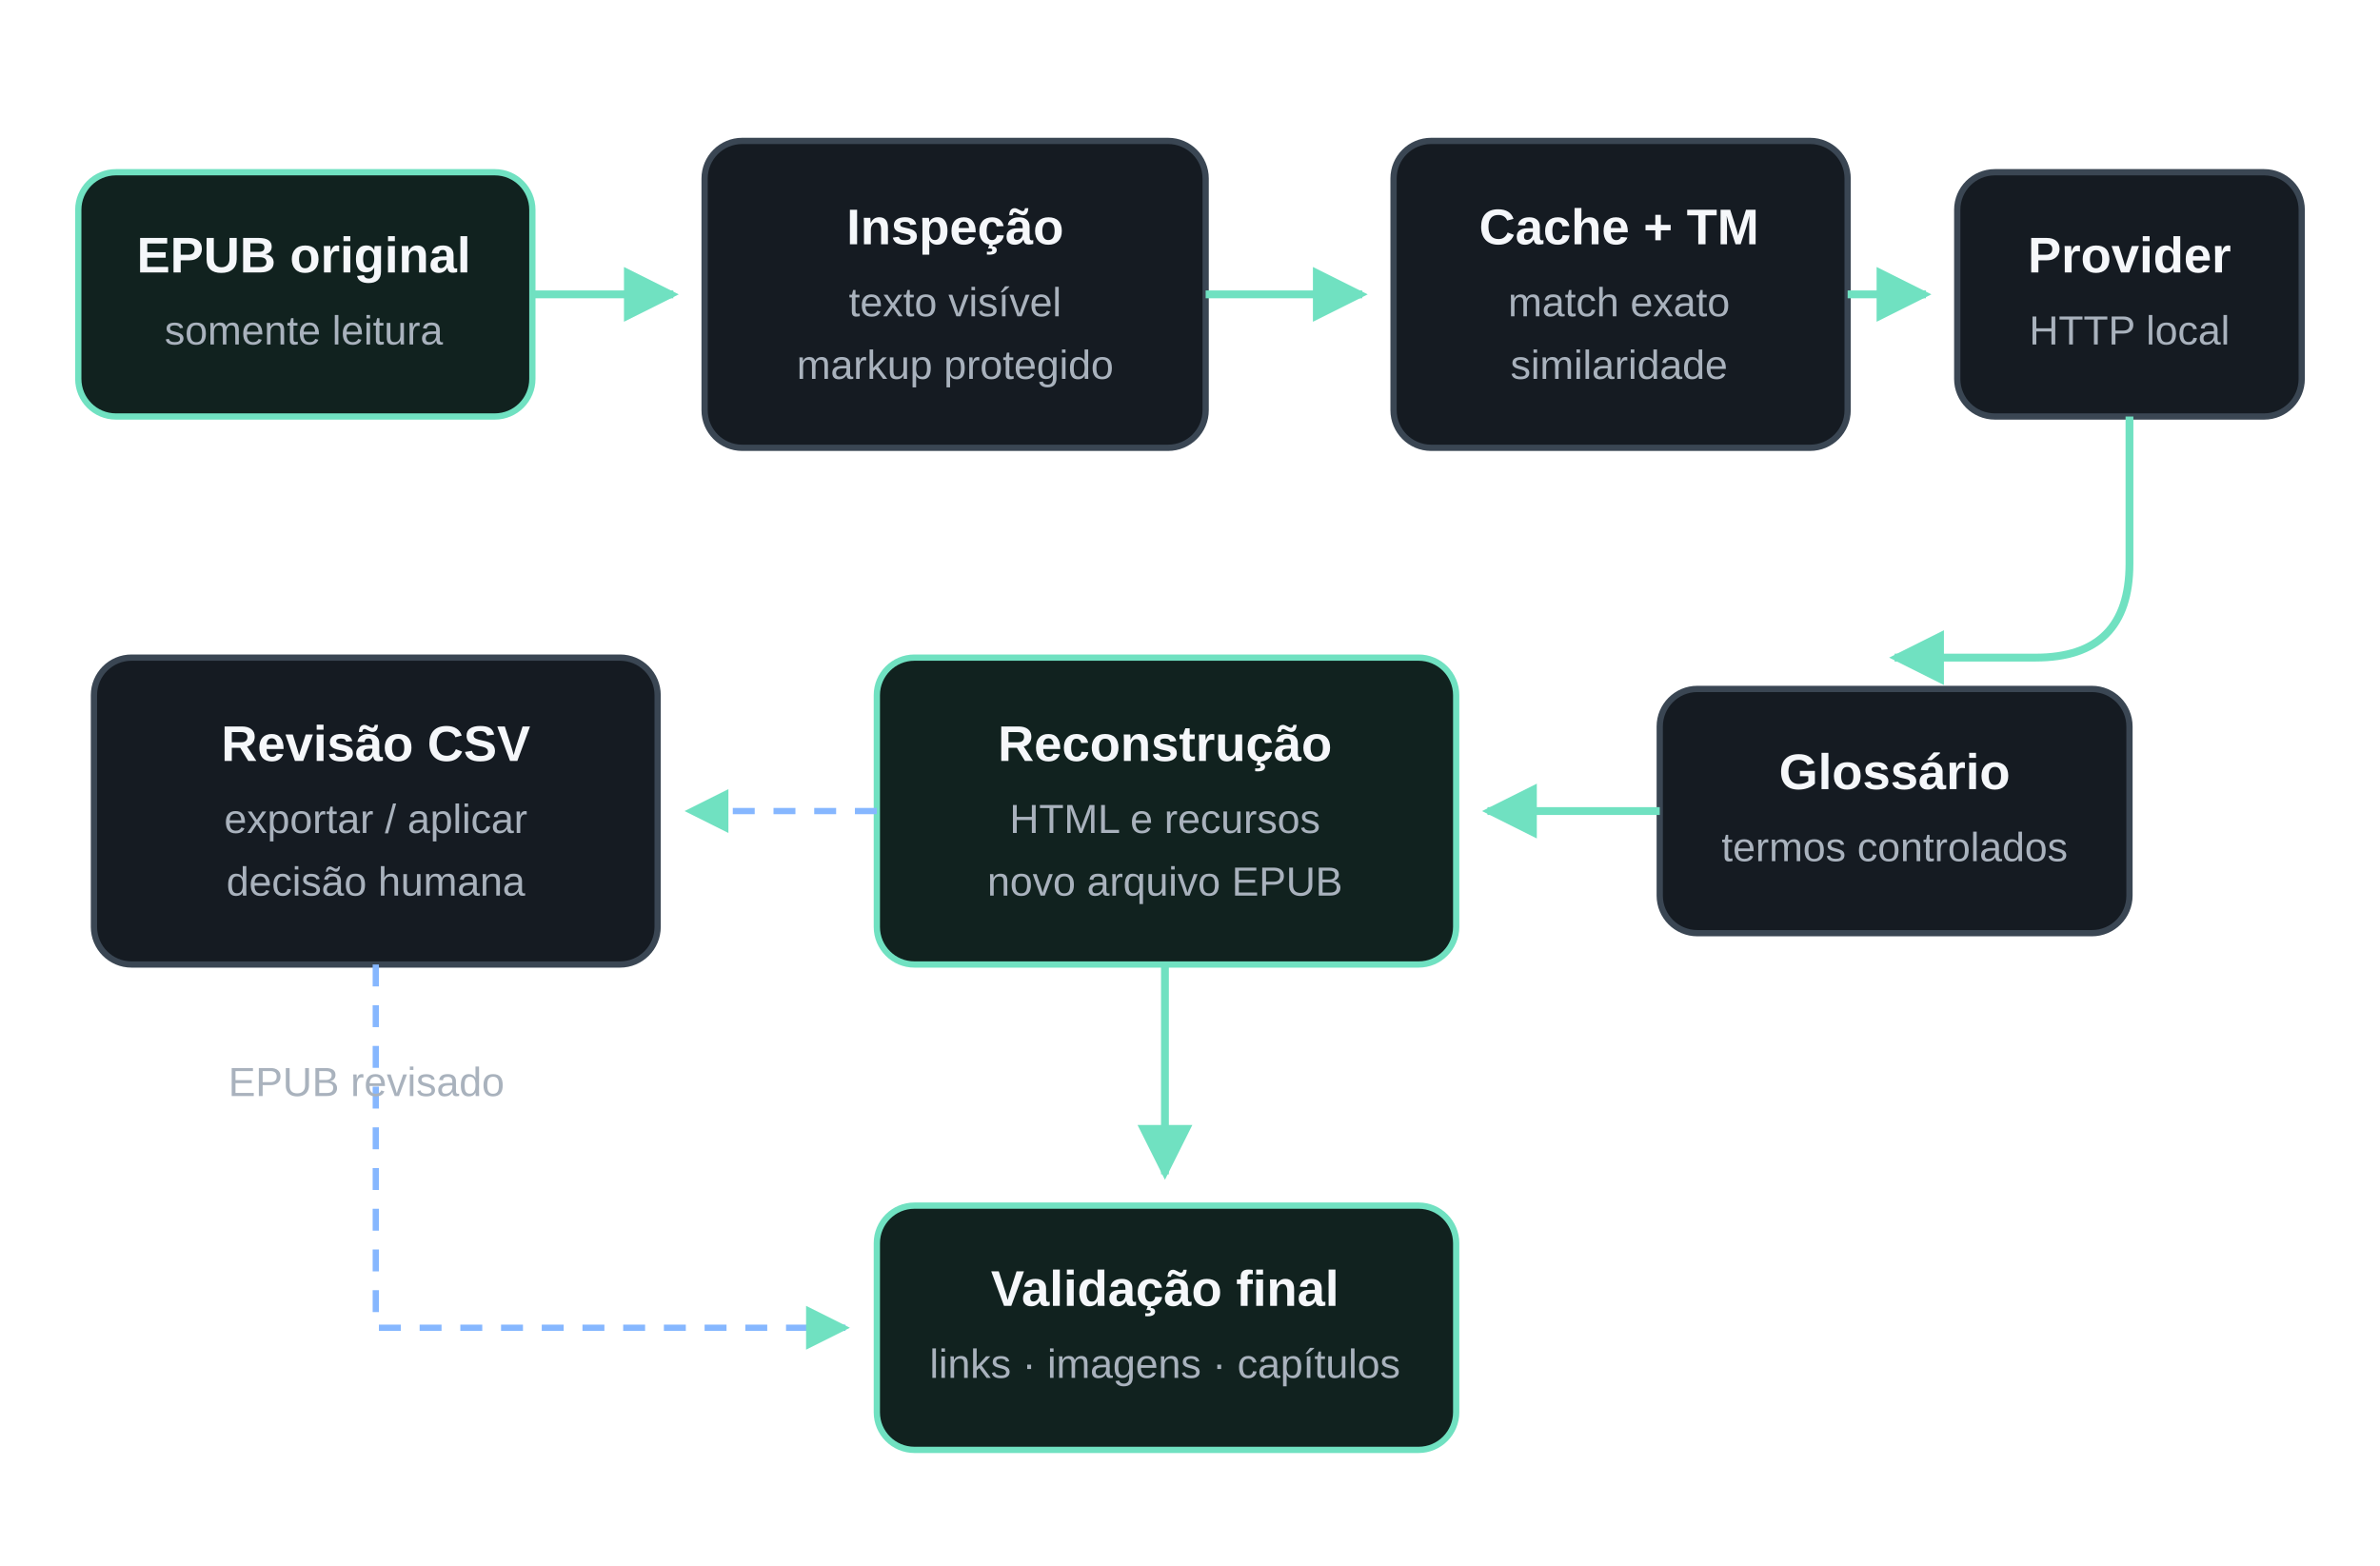
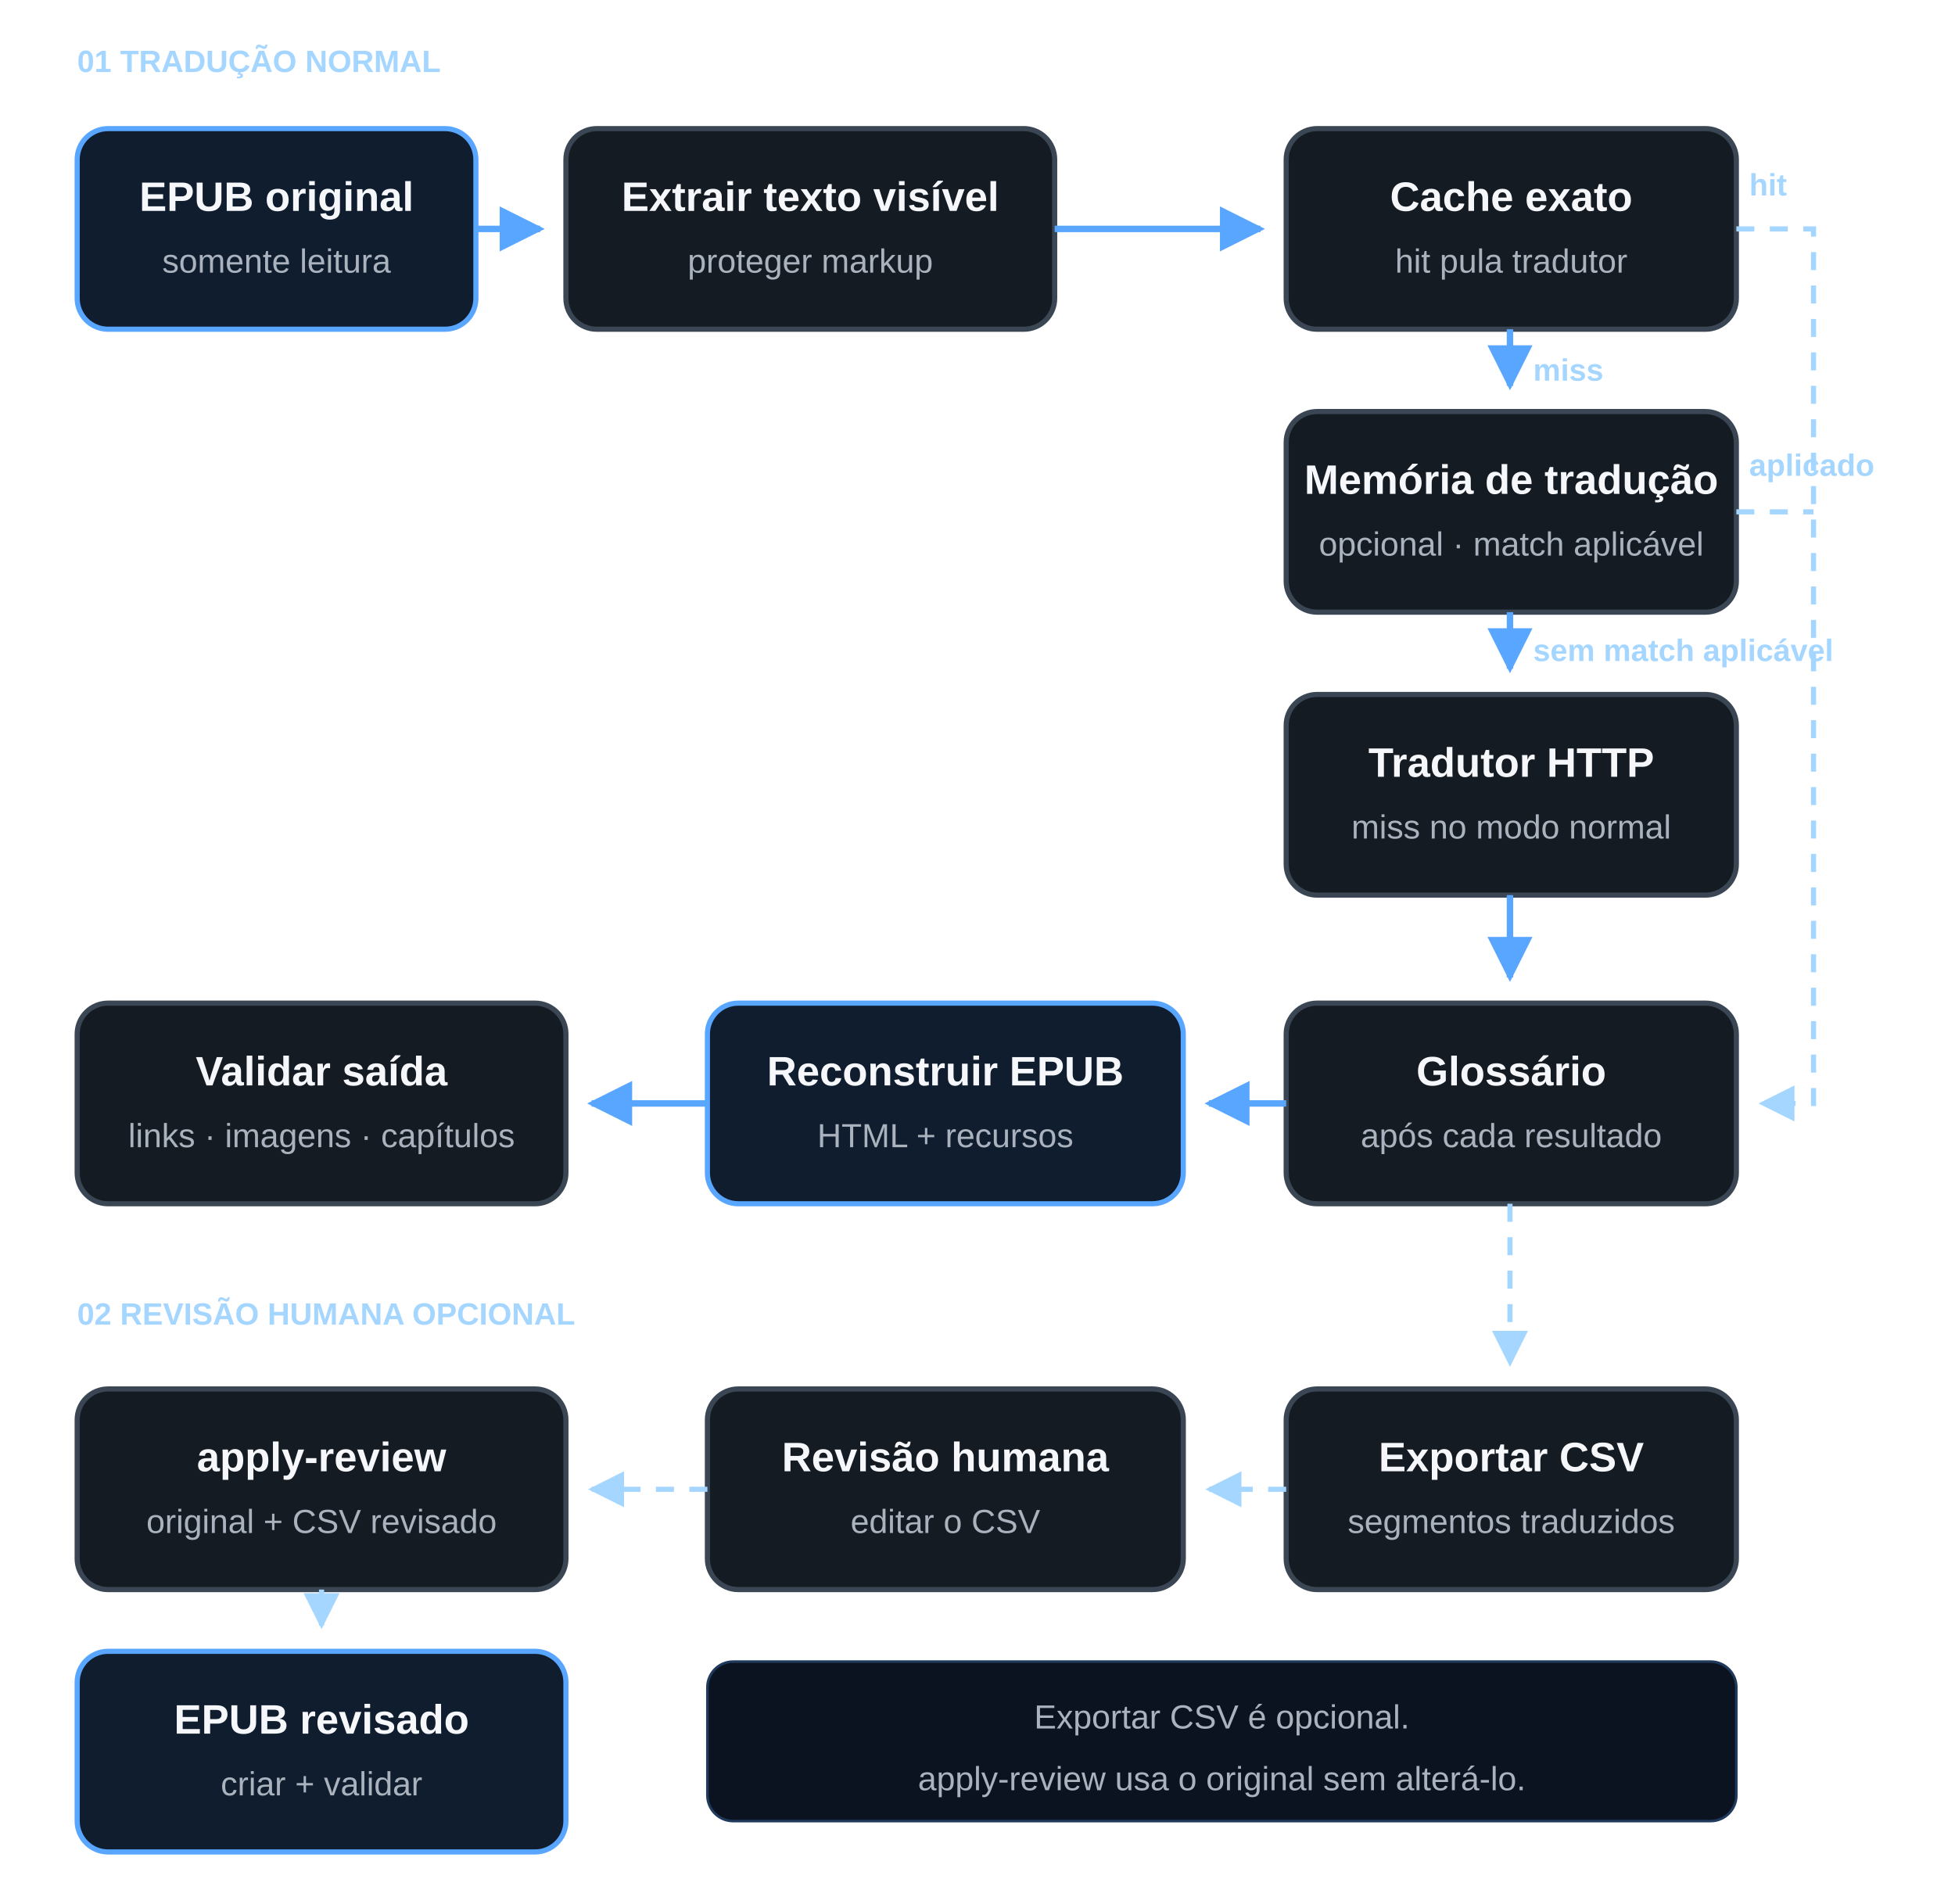
- <svg xmlns="http://www.w3.org/2000/svg" width="760" height="500" viewBox="0 0 760 500" role="img" aria-labelledby="title desc">
+ <svg xmlns="http://www.w3.org/2000/svg" width="760" height="740" viewBox="0 0 760 740" role="img" aria-labelledby="ayvu-flow-title ayvu-flow-desc">
  <defs>
-     <marker id="arrow" viewBox="0 0 10 10" refX="9" refY="5" markerWidth="7" markerHeight="7" orient="auto-start-reverse">
-       <path d="M 0 0 L 10 5 L 0 10 z" fill="#70e1c1" />
+     <marker id="ayvu-flow-arrow" viewBox="0 0 10 10" refX="9" refY="5" markerWidth="7" markerHeight="7" orient="auto-start-reverse">
+       <path d="M 0 0 L 10 5 L 0 10 z" fill="#58a6ff" />
+     </marker>
+     <marker id="ayvu-flow-blue-arrow" viewBox="0 0 10 10" refX="9" refY="5" markerWidth="7" markerHeight="7" orient="auto-start-reverse">
+       <path d="M 0 0 L 10 5 L 0 10 z" fill="#a5d6ff" />
    </marker>
    <style>
-       .box { fill: #151b22; stroke: #3a4653; stroke-width: 2; rx: 12; }
-       .strong { fill: #11221f; stroke: #70e1c1; }
-       .text { fill: #f5f7fa; font: 600 16px Arial, sans-serif; text-anchor: middle; }
-       .small { fill: #a9b2bd; font: 13px Arial, sans-serif; text-anchor: middle; }
-       .line { fill: none; stroke: #70e1c1; stroke-width: 2.5; marker-end: url(#arrow); }
-       .branch { fill: none; stroke: #86b7ff; stroke-width: 2; stroke-dasharray: 7 6; marker-end: url(#arrow); }
-     </style>
+     .box { fill: #151b22; stroke: #3a4653; stroke-width: 2; rx: 12; }
+     .strong { fill: #0f1d2e; stroke: #58a6ff; }
+     .text { fill: #f5f7fa; font: 600 16px Arial, sans-serif; text-anchor: middle; }
+     .small { fill: #a9b2bd; font: 13px Arial, sans-serif; text-anchor: middle; }
+     .label { fill: #a5d6ff; font: 600 12px Arial, sans-serif; }
+     .line { fill: none; stroke: #58a6ff; stroke-width: 2.5; marker-end: url(#ayvu-flow-arrow); }
+     .branch { fill: none; stroke: #a5d6ff; stroke-width: 2; stroke-dasharray: 7 6; marker-end: url(#ayvu-flow-blue-arrow); }
+   </style>
  </defs>
-   <rect class="box strong" x="25" y="55" width="145" height="78" />
-   <text class="text" x="97" y="87">EPUB original</text>
-   <text class="small" x="97" y="110">somente leitura</text>
-   <rect class="box" x="225" y="45" width="160" height="98" />
-   <text class="text" x="305" y="78">Inspeção</text>
-   <text class="small" x="305" y="101">texto visível</text>
-   <text class="small" x="305" y="121">markup protegido</text>
-   <rect class="box" x="445" y="45" width="145" height="98" />
-   <text class="text" x="517" y="78">Cache + TM</text>
-   <text class="small" x="517" y="101">match exato</text>
-   <text class="small" x="517" y="121">similaridade</text>
-   <rect class="box" x="625" y="55" width="110" height="78" />
-   <text class="text" x="680" y="87">Provider</text>
-   <text class="small" x="680" y="110">HTTP local</text>
-   <path class="line" d="M170 94 H215" />
-   <path class="line" d="M385 94 H435" />
-   <path class="line" d="M590 94 H615" />
-   <rect class="box" x="530" y="220" width="150" height="78" />
-   <text class="text" x="605" y="252">Glossário</text>
-   <text class="small" x="605" y="275">termos controlados</text>
-   <path class="line" d="M680 133 V180 Q680 210 650 210 H605 V210" />
-   <rect class="box strong" x="280" y="210" width="185" height="98" />
-   <text class="text" x="372" y="243">Reconstrução</text>
-   <text class="small" x="372" y="266">HTML e recursos</text>
-   <text class="small" x="372" y="286">novo arquivo EPUB</text>
-   <path class="line" d="M530 259 H475" />
-   <rect class="box" x="30" y="210" width="180" height="98" />
-   <text class="text" x="120" y="243">Revisão CSV</text>
-   <text class="small" x="120" y="266">exportar / aplicar</text>
-   <text class="small" x="120" y="286">decisão humana</text>
-   <path class="branch" d="M280 259 H220" />
-   <rect class="box strong" x="280" y="385" width="185" height="78" />
-   <text class="text" x="372" y="417">Validação final</text>
-   <text class="small" x="372" y="440">links · imagens · capítulos</text>
-   <path class="line" d="M372 308 V375" />
-   <path class="branch" d="M120 308 V424 H270" />
-   <text class="small" x="117" y="350">EPUB revisado</text>
+   <text class="label" x="30" y="28">01  TRADUÇÃO NORMAL</text>
+   <rect class="box strong" x="30" y="50" width="155" height="78" />
+   <text class="text" x="107.5" y="82">EPUB original</text>
+   <text class="small" x="107.5" y="106">somente leitura</text>
+   <rect class="box" x="220" y="50" width="190" height="78" />
+   <text class="text" x="315" y="82">Extrair texto visível</text>
+   <text class="small" x="315" y="106">proteger markup</text>
+   <rect class="box" x="500" y="50" width="175" height="78" />
+   <text class="text" x="587.5" y="82">Cache exato</text>
+   <text class="small" x="587.5" y="106">hit pula tradutor</text>
+   <path class="line" d="M185 89 H210" />
+   <path class="line" d="M410 89 H490" />
+   <rect class="box" x="500" y="160" width="175" height="78" />
+   <text class="text" x="587.5" y="192">Memória de tradução</text>
+   <text class="small" x="587.5" y="216">opcional · match aplicável</text>
+   <path class="line" d="M587 128 V150" />
+   <text class="label" x="596" y="148">miss</text>
+   <rect class="box" x="500" y="270" width="175" height="78" />
+   <text class="text" x="587.5" y="302">Tradutor HTTP</text>
+   <text class="small" x="587.5" y="326">miss no modo normal</text>
+   <path class="line" d="M587 238 V260" />
+   <text class="label" x="596" y="257">sem match aplicável</text>
+   <rect class="box" x="500" y="390" width="175" height="78" />
+   <text class="text" x="587.5" y="422">Glossário</text>
+   <text class="small" x="587.5" y="446">após cada resultado</text>
+   <path class="line" d="M587 348 V380" />
+   <path d="M675 89 H705 V429 H685" fill="none" stroke="#a5d6ff" stroke-width="2" stroke-dasharray="7 6" marker-end="url(#ayvu-flow-blue-arrow)" />
+   <path d="M675 199 H705" fill="none" stroke="#a5d6ff" stroke-width="2" stroke-dasharray="7 6" />
+   <text class="label" x="680" y="76">hit</text>
+   <text class="label" x="680" y="185">aplicado</text>
+   <rect class="box strong" x="275" y="390" width="185" height="78" />
+   <text class="text" x="367.5" y="422">Reconstruir EPUB</text>
+   <text class="small" x="367.5" y="446">HTML + recursos</text>
+   <rect class="box" x="30" y="390" width="190" height="78" />
+   <text class="text" x="125" y="422">Validar saída</text>
+   <text class="small" x="125" y="446">links · imagens · capítulos</text>
+   <path class="line" d="M500 429 H470" />
+   <path class="line" d="M275 429 H230" />
+   <text class="label" x="30" y="515">02  REVISÃO HUMANA OPCIONAL</text>
+   <rect class="box" x="500" y="540" width="175" height="78" />
+   <text class="text" x="587.5" y="572">Exportar CSV</text>
+   <text class="small" x="587.5" y="596">segmentos traduzidos</text>
+   <rect class="box" x="275" y="540" width="185" height="78" />
+   <text class="text" x="367.5" y="572">Revisão humana</text>
+   <text class="small" x="367.5" y="596">editar o CSV</text>
+   <rect class="box" x="30" y="540" width="190" height="78" />
+   <text class="text" x="125" y="572">apply-review</text>
+   <text class="small" x="125" y="596">original + CSV revisado</text>
+   <path class="branch" d="M587 468 V530" />
+   <path class="branch" d="M500 579 H470" />
+   <path class="branch" d="M275 579 H230" />
+   <rect class="box strong" x="30" y="642" width="190" height="78" />
+   <text class="text" x="125" y="674">EPUB revisado</text>
+   <text class="small" x="125" y="698">criar + validar</text>
+   <path class="branch" d="M125 618 V632" />
+   <rect x="275" y="646" width="400" height="62" rx="10" fill="#0b1320" stroke="#1f3a5c" />
+   <text class="small" x="475" y="672">Exportar CSV é opcional.</text>
+   <text class="small" x="475" y="696">apply-review usa o original sem alterá-lo.</text>
</svg>
